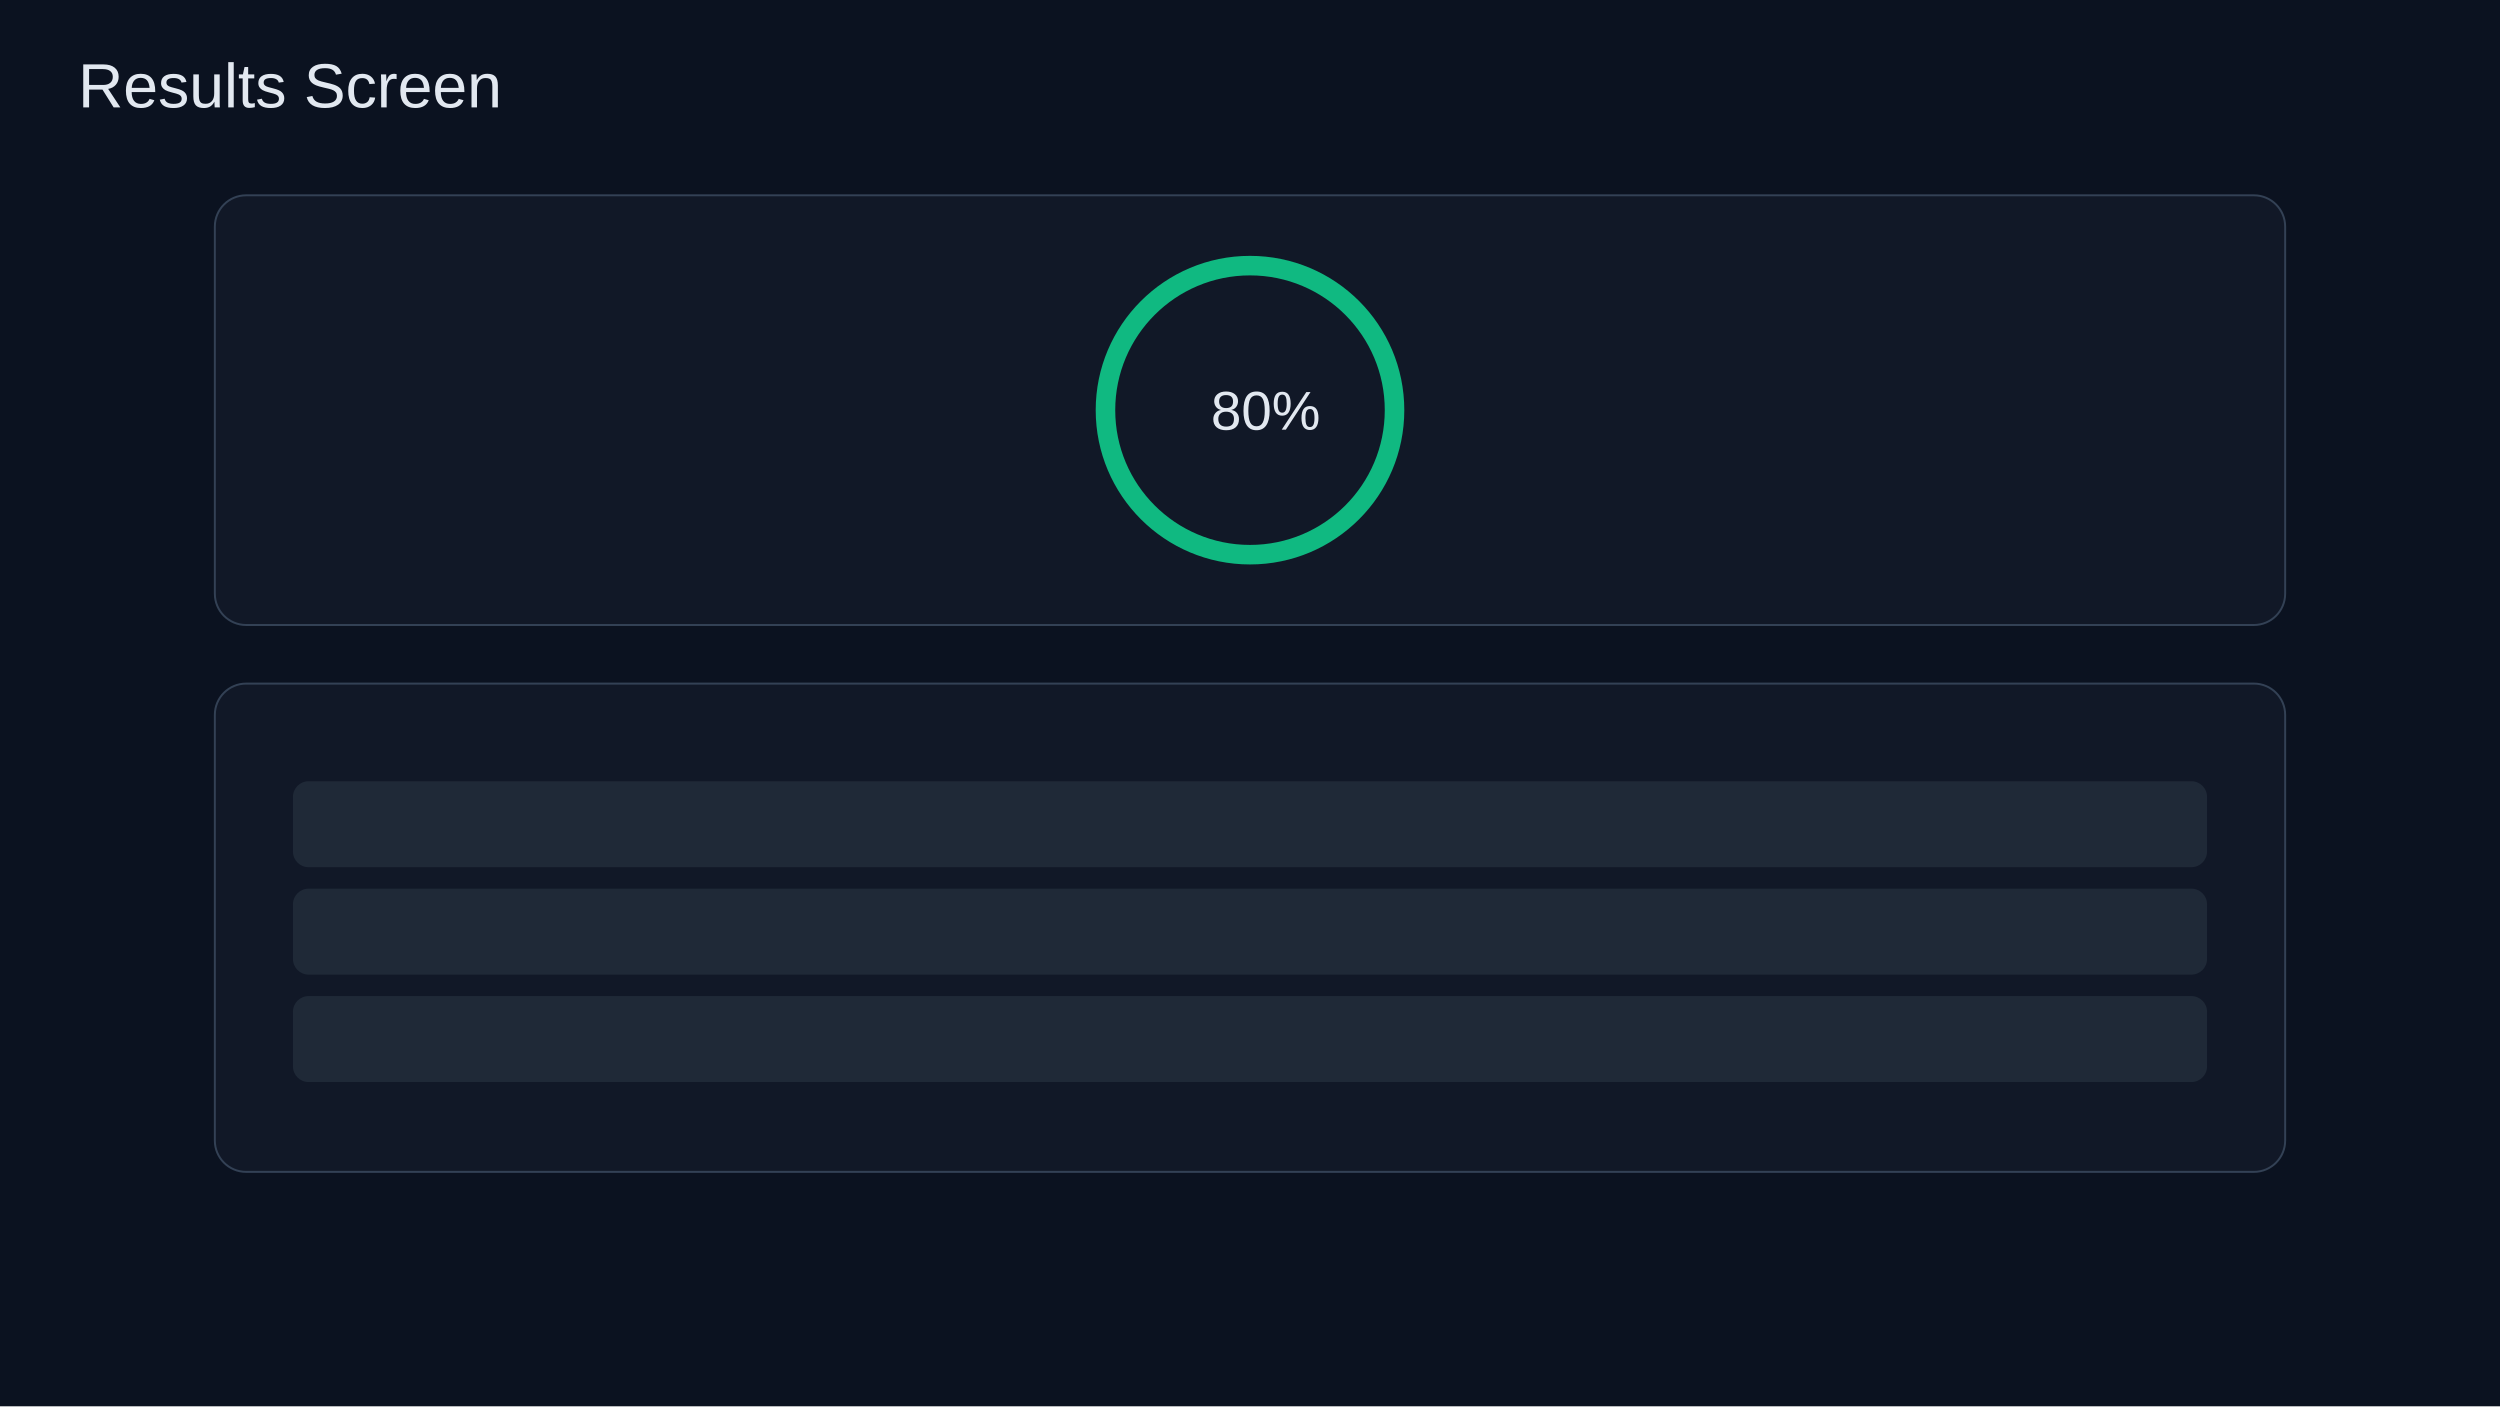
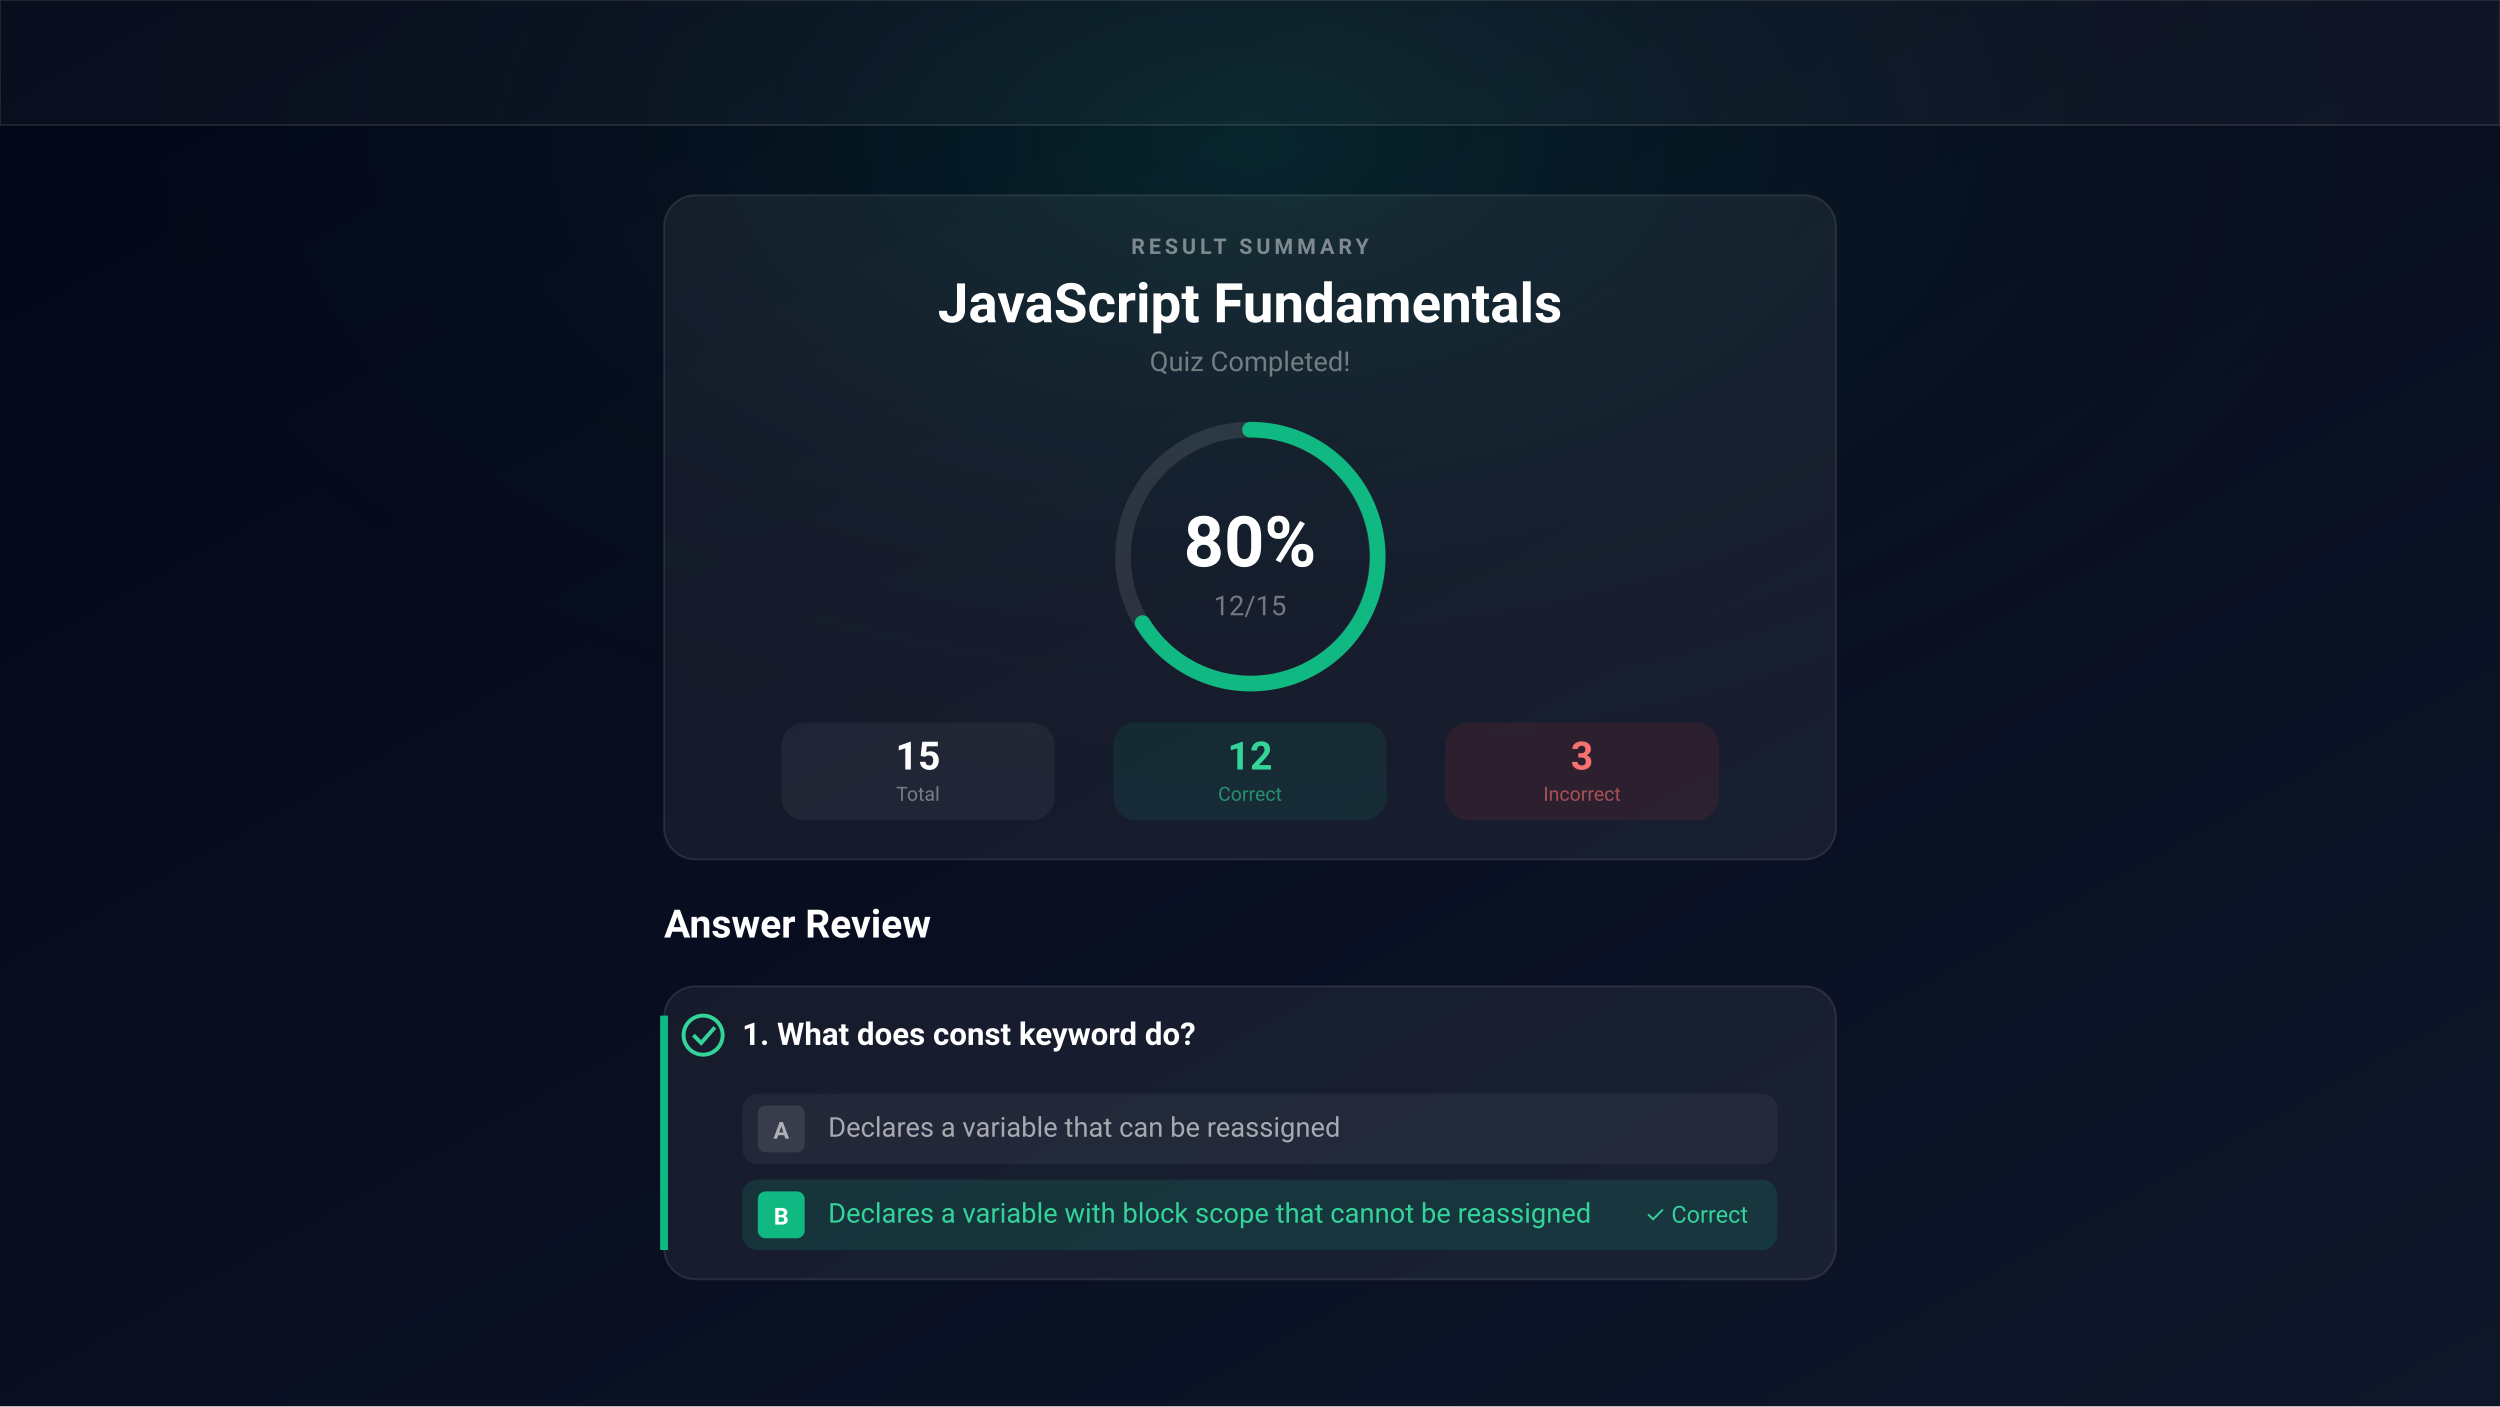
<svg xmlns="http://www.w3.org/2000/svg" width="1280" height="720" viewBox="0 0 1280 720">
-   <rect width="1280" height="720" fill="#0b1220" />
-   <text x="40" y="55" fill="#e2e8f0" font-size="32" font-family="Arial">Results Screen</text>
-   <rect x="110" y="100" width="1060" height="220" rx="16" fill="#111827" stroke="#334155" />
-   <circle cx="640" cy="210" r="74" fill="none" stroke="#10b981" stroke-width="10" />
-   <text x="620" y="220" fill="#e2e8f0" font-size="28" font-family="Arial">80%</text>
-   <rect x="110" y="350" width="1060" height="250" rx="16" fill="#111827" stroke="#334155" />
-   <rect x="150" y="400" width="980" height="44" rx="8" fill="#1f2937" />
-   <rect x="150" y="455" width="980" height="44" rx="8" fill="#1f2937" />
-   <rect x="150" y="510" width="980" height="44" rx="8" fill="#1f2937" />
+   <defs>
+     <linearGradient id="bg" x1="0%" y1="0%" x2="100%" y2="100%">
+       <stop offset="0%" stop-color="#020617" />
+       <stop offset="100%" stop-color="#0f172a" />
+     </linearGradient>
+     <radialGradient id="topGlow" cx="50%" cy="10%" r="50%">
+       <stop offset="0%" stop-color="rgba(16, 185, 129, 0.15)" />
+       <stop offset="100%" stop-color="transparent" />
+     </radialGradient>
+   </defs>
+   <style>
+     text { font-family: -apple-system, BlinkMacSystemFont, "Segoe UI", Roboto, Helvetica, Arial, sans-serif; }
+   </style>
+   <rect width="1280" height="720" fill="url(#bg)" />
+   <rect width="1280" height="720" fill="url(#topGlow)" />
+   <rect x="0" y="0" width="1280" height="64" fill="rgba(255,255,255,0.03)" stroke="rgba(255,255,255,0.1)" stroke-width="1" />
+   <g transform="translate(340, 100)">
+     <rect x="0" y="0" width="600" height="340" rx="16" fill="rgba(255,255,255,0.055)" stroke="rgba(255,255,255,0.1)" stroke-width="1" />
+     <text x="300" y="30" fill="rgba(255,255,255,0.45)" font-size="11" font-weight="bold" letter-spacing="2" text-anchor="middle">RESULT SUMMARY</text>
+     <text x="300" y="65" fill="white" font-size="28" font-weight="bold" text-anchor="middle">JavaScript Fundamentals</text>
+     <text x="300" y="90" fill="rgba(255,255,255,0.4)" font-size="14" text-anchor="middle">Quiz Completed!</text>
+     <g transform="translate(225, 110)">
+       <circle cx="75" cy="75" r="65" fill="none" stroke="rgba(255,255,255,0.1)" stroke-width="8" />
+       <path d="M 75 10 A 65 65 0 1 1 20 109" fill="none" stroke="#10b981" stroke-width="8" stroke-linecap="round" />
+       <text x="75" y="80" fill="white" font-size="36" font-weight="bold" text-anchor="middle">80%</text>
+       <text x="75" y="105" fill="rgba(255,255,255,0.4)" font-size="14" text-anchor="middle">12/15</text>
+     </g>
+     <g transform="translate(60, 270)">
+       <rect x="0" y="0" width="140" height="50" rx="12" fill="rgba(255,255,255,0.05)" />
+       <text x="70" y="24" fill="white" font-size="20" font-weight="bold" text-anchor="middle">15</text>
+       <text x="70" y="40" fill="rgba(255,255,255,0.4)" font-size="10" text-anchor="middle">Total</text>
+       <rect x="170" y="0" width="140" height="50" rx="12" fill="rgba(16, 185, 129, 0.1)" />
+       <text x="240" y="24" fill="#34d399" font-size="20" font-weight="bold" text-anchor="middle">12</text>
+       <text x="240" y="40" fill="rgba(52, 211, 153, 0.6)" font-size="10" text-anchor="middle">Correct</text>
+       <rect x="340" y="0" width="140" height="50" rx="12" fill="rgba(239, 68, 68, 0.1)" />
+       <text x="410" y="24" fill="#f87171" font-size="20" font-weight="bold" text-anchor="middle">3</text>
+       <text x="410" y="40" fill="rgba(248, 113, 113, 0.6)" font-size="10" text-anchor="middle">Incorrect</text>
+     </g>
+     <text x="0" y="380" fill="white" font-size="20" font-weight="bold">Answer Review</text>
+     <rect x="0" y="405" width="600" height="150" rx="16" fill="rgba(255,255,255,0.055)" stroke="rgba(255,255,255,0.1)" stroke-width="1" />
+     <rect x="-2" y="420" width="4" height="120" fill="#10b981" />
+     <circle cx="20" cy="430" r="10" fill="none" stroke="#34d399" stroke-width="2" />
+     <path d="M 15 430 L 19 434 L 26 426" fill="none" stroke="#34d399" stroke-width="2" />
+     <text x="40" y="435" fill="white" font-size="16" font-weight="bold">1. What does const keyword do?</text>
+     <g transform="translate(40, 460)">
+       <rect x="0" y="0" width="530" height="36" rx="8" fill="rgba(255,255,255,0.05)" />
+       <rect x="8" y="6" width="24" height="24" rx="4" fill="rgba(255,255,255,0.1)" />
+       <text x="20" y="23" fill="rgba(255,255,255,0.6)" font-size="12" font-weight="bold" text-anchor="middle">A</text>
+       <text x="44" y="22" fill="rgba(255,255,255,0.6)" font-size="14">Declares a variable that can be reassigned</text>
+       <rect x="0" y="44" width="530" height="36" rx="8" fill="rgba(16, 185, 129, 0.15)" />
+       <rect x="8" y="50" width="24" height="24" rx="4" fill="#10b981" />
+       <text x="20" y="67" fill="white" font-size="12" font-weight="bold" text-anchor="middle">B</text>
+       <text x="44" y="66" fill="#34d399" font-size="14">Declares a variable with block scope that cannot be reassigned</text>
+       <text x="515" y="66" fill="#34d399" font-size="12" text-anchor="end">✓ Correct</text>
+     </g>
+   </g>
</svg>
